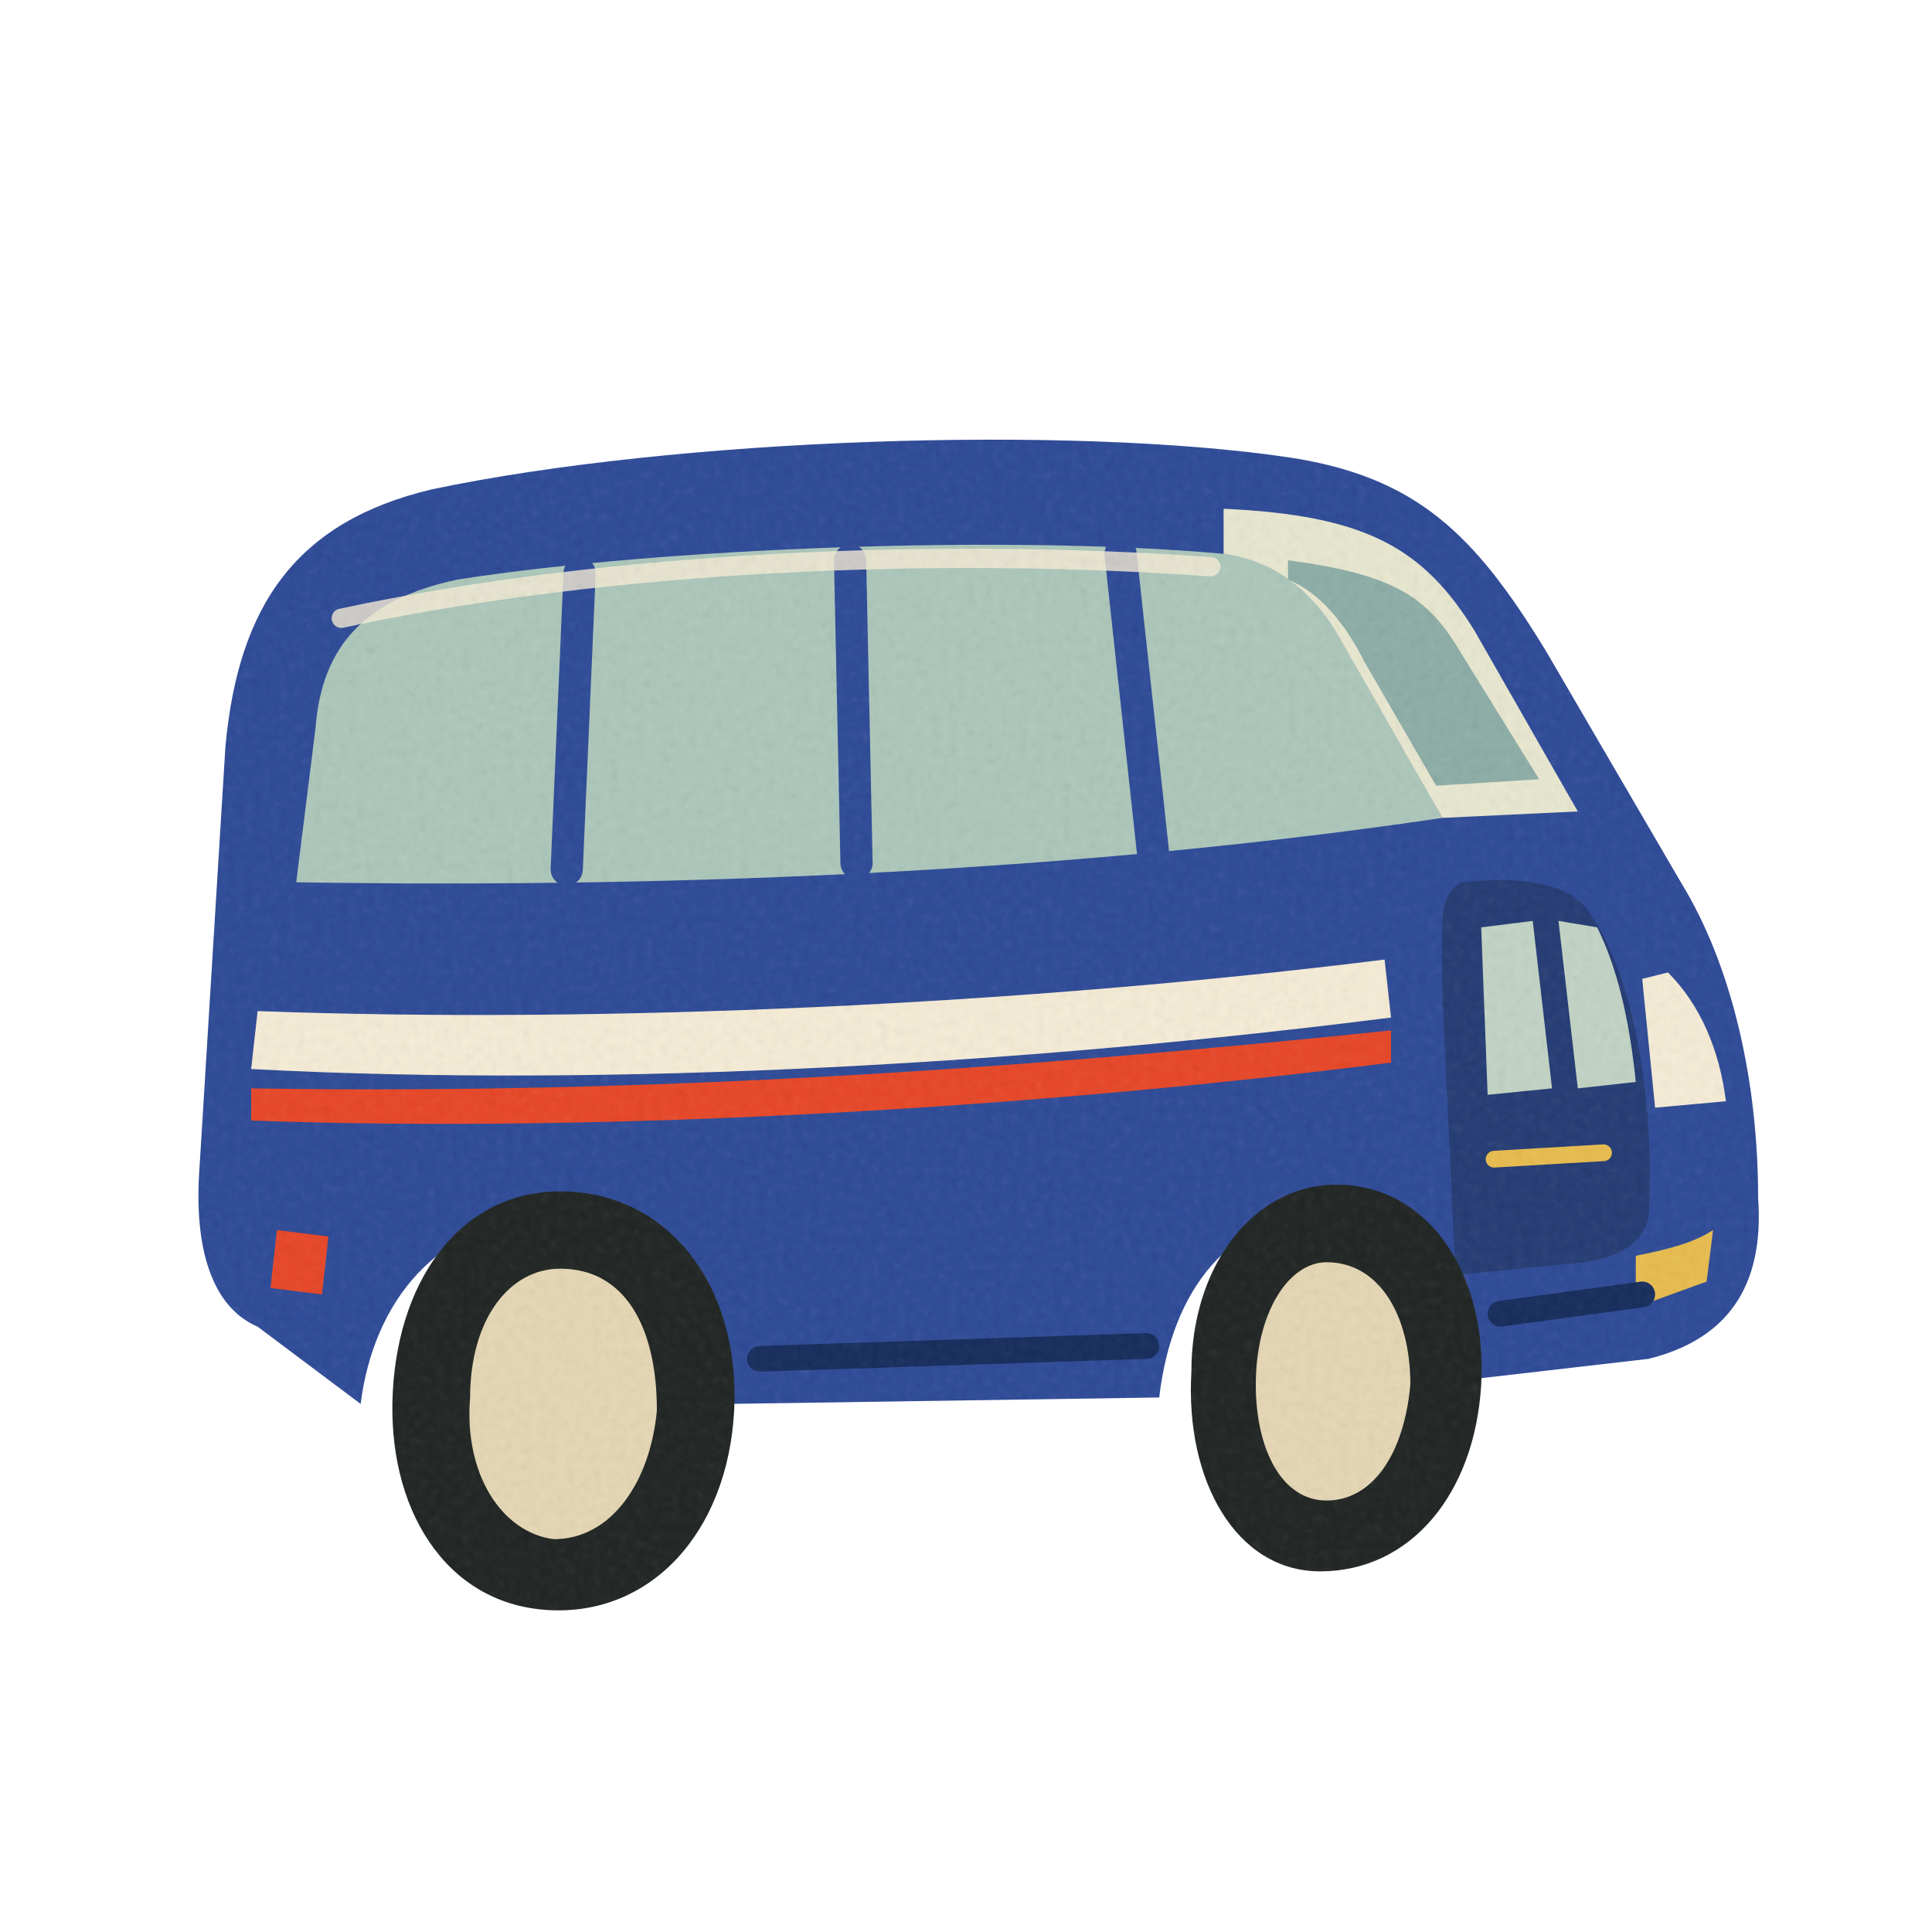
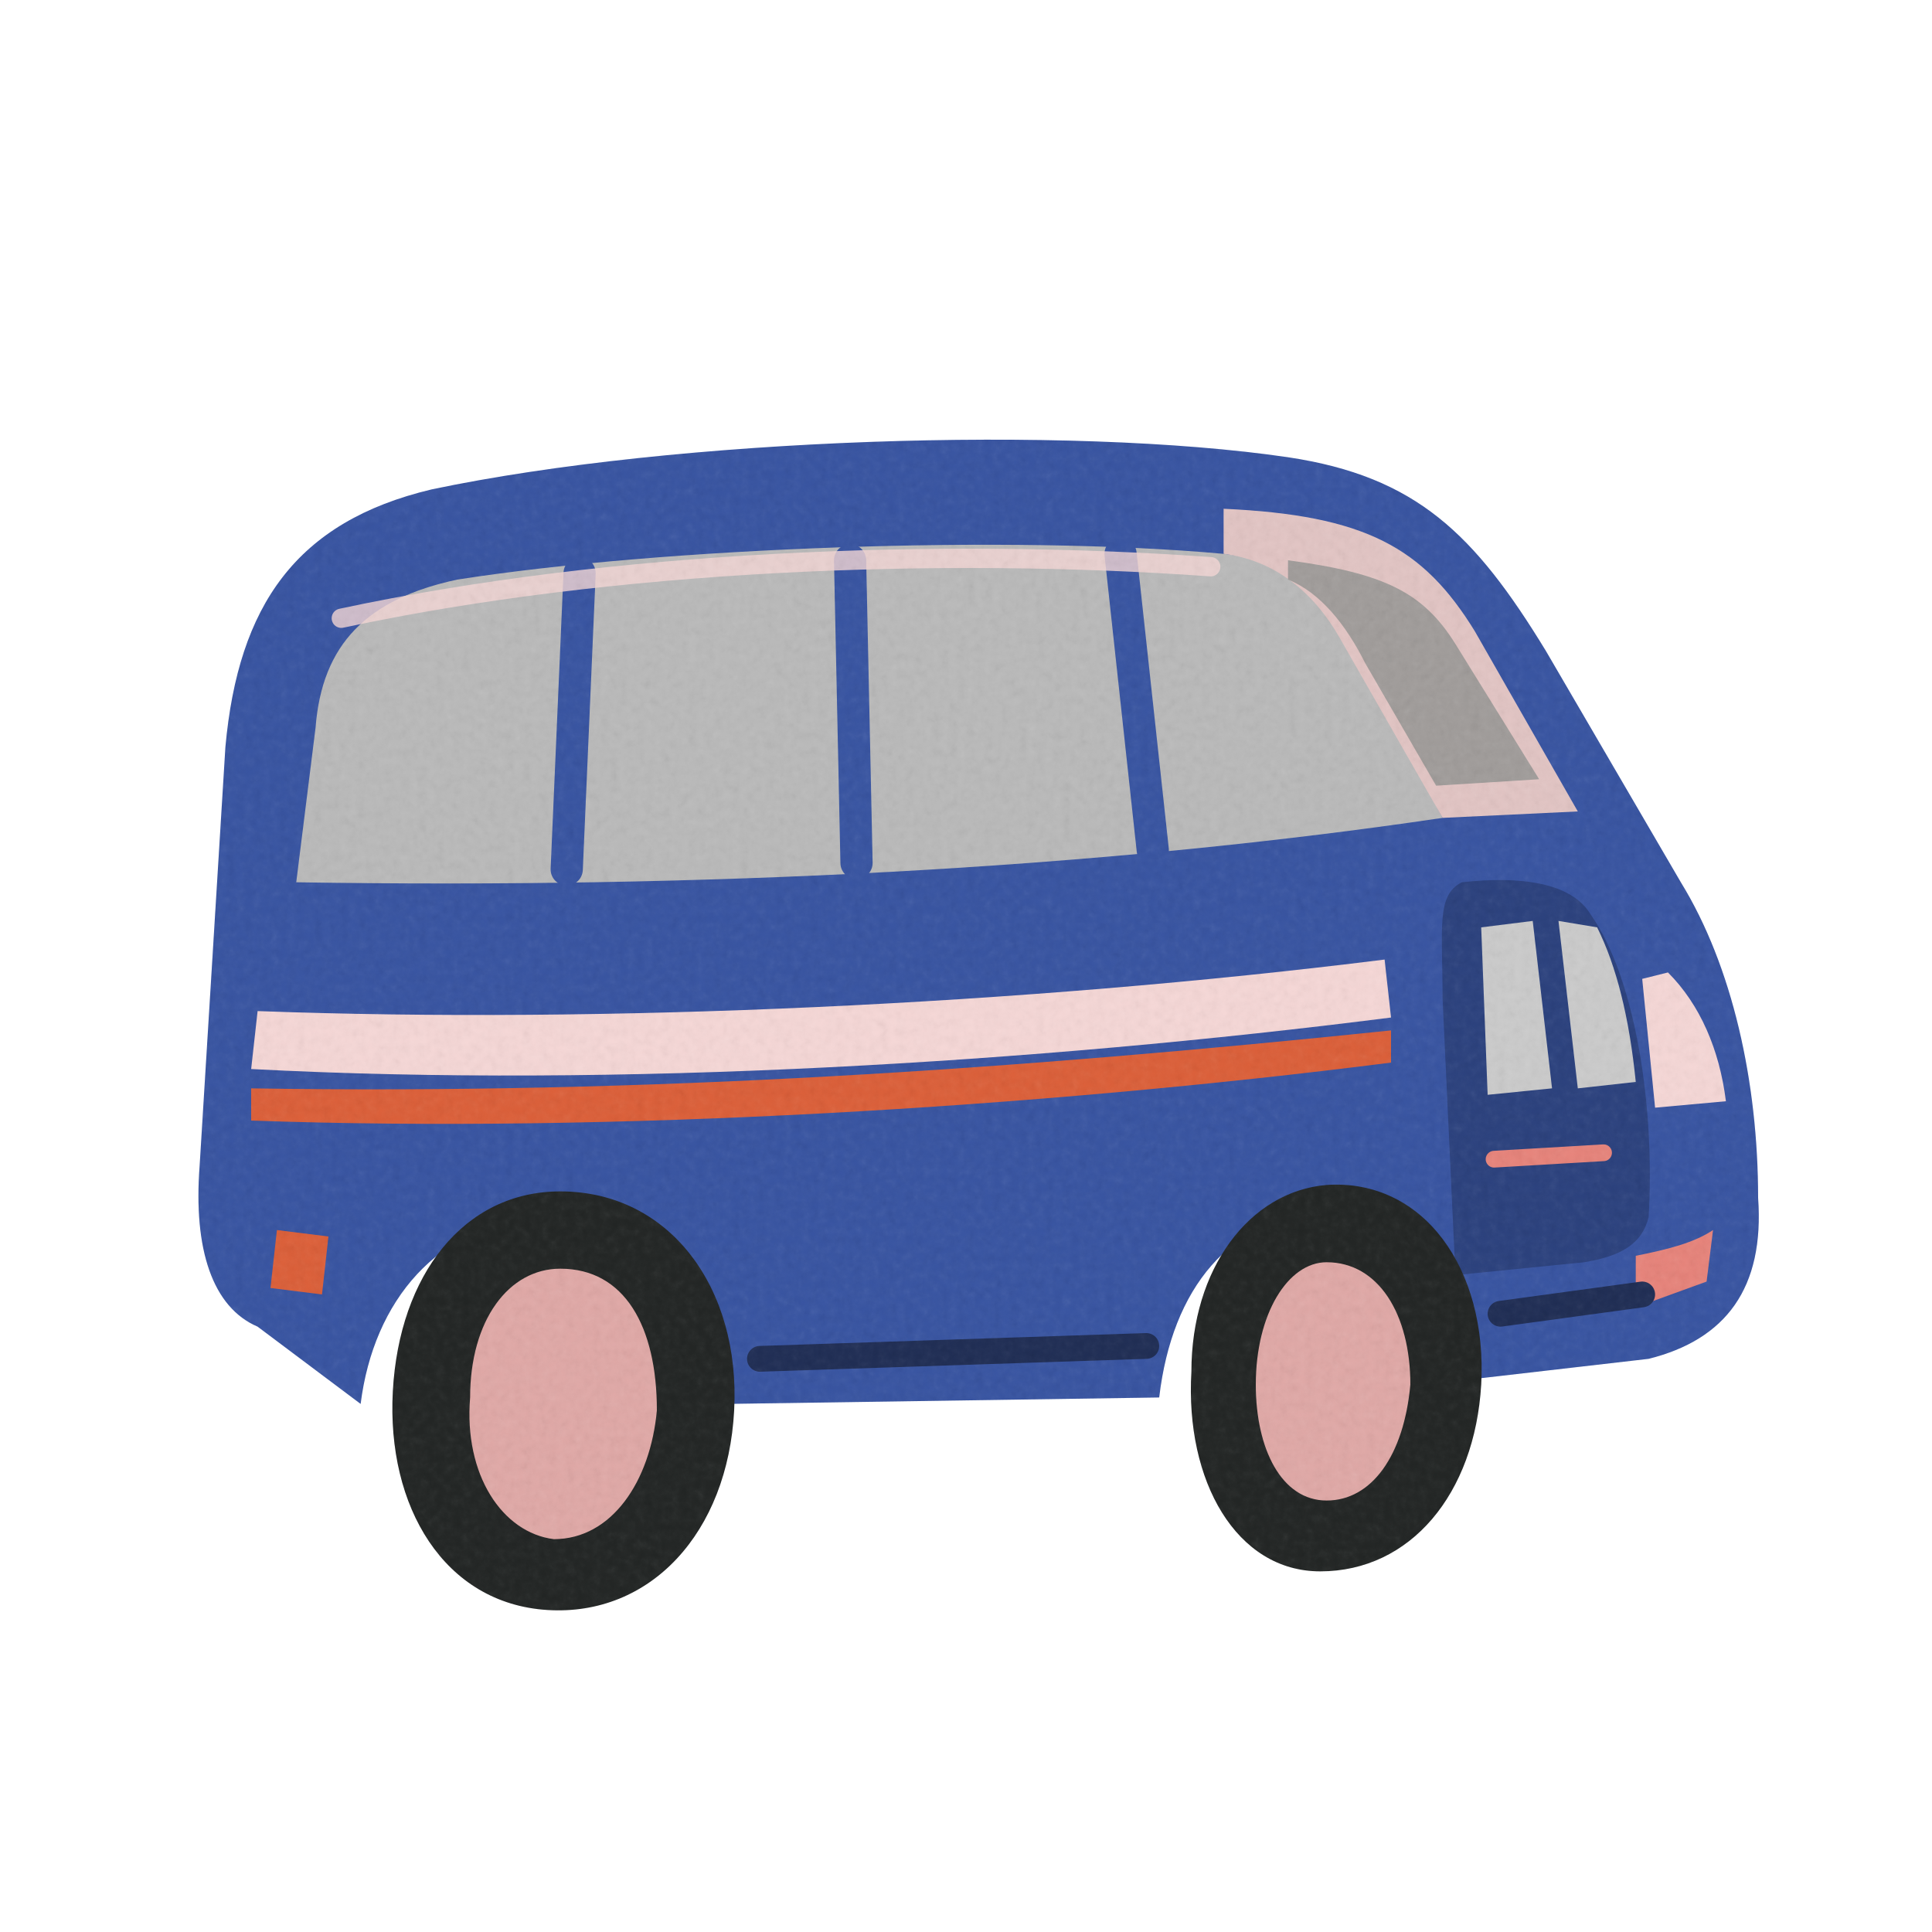
<svg xmlns="http://www.w3.org/2000/svg" viewBox="0 0 300 300" fill="none" role="img" aria-labelledby="title">
  <defs>
    <filter id="grain" x="-2%" y="-2%" width="104%" height="104%" color-interpolation-filters="sRGB">
      <feTurbulence type="fractalNoise" baseFrequency=".74" numOctaves="3" seed="27" stitchTiles="stitch" result="n" />
      <feColorMatrix in="n" type="saturate" values="0" />
      <feComponentTransfer result="g">
        <feFuncA type="linear" slope=".12" />
      </feComponentTransfer>
      <feComposite in="g" in2="SourceGraphic" operator="in" result="p" />
      <feBlend in="SourceGraphic" in2="p" mode="soft-light" />
    </filter>
  </defs>
  <g filter="url(#grain)">
-     <path d="M40 206c-7-3-10-12-9-25l4-65c2-22 11-35 32-40 38-8 99-10 133-5 20 3 29 12 40 30l21 36c8 13 12 31 12 49 1 14-5 22-17 25l-26 3c-4-18-10-27-24-26-15 1-24 12-26 29l-67 1c-3-19-14-30-29-29-16 1-26 13-28 29Z" fill="#304c98" />
-     <path d="M49 113c1-13 8-20 22-23 32-5 86-7 119-4 9 1 14 4 19 13l15 28c-54 8-115 11-178 10Z" fill="#adc7bb" />
-     <path d="M190 86c8 1 14 6 18 13l16 28 21-1-16-28c-8-13-17-18-39-19Z" fill="#e8e7d0" />
-     <path d="M200 90c5 2 9 7 12 13l11 19 16-1-13-21c-5-8-11-11-26-13Z" fill="#8eaea7" />
-     <path d="m90 89-2 46m44-48 1 47m41-48 5 46" stroke="#304c98" stroke-width="5" stroke-linecap="round" />
-     <path d="M53 96c42-9 93-11 135-8" stroke="#f5ecd6" stroke-width="3" stroke-linecap="round" opacity=".8" />
-     <path d="M227 137c9-1 17 0 20 5 7 10 10 30 9 47-1 4-4 6-10 7l-20 2-2-43c0-11-1-16 3-18Z" fill="#263d75" />
-     <path d="m230 144 8-1 3 26-10 1Zm12-1 6 1c3 6 5 14 6 24l-9 1Z" fill="#c2d4c5" />
-     <path d="m232 180 17-1" stroke="#e8bd50" stroke-width="2.6" stroke-linecap="round" />
-     <path d="M40 157c54 2 119-1 175-8l1 9c-55 7-120 11-177 8Z" fill="#f5ecd6" />
-     <path d="M39 169c62 1 119-3 177-9v5c-55 7-121 11-177 9Z" fill="#e74829" />
-     <path d="M259 151c5 5 8 12 9 20l-11 1-2-20Z" fill="#f5ecd6" />
-     <path d="m43 191 8 1-1 9-8-1" fill="#e74829" />
-     <path d="M254 195c5-1 9-2 12-4l-1 8-11 4Z" fill="#e8bd50" />
-     <path d="M87 185c17 0 28 15 27 34-1 19-13 32-29 31-16-1-25-16-24-34 1-18 11-31 26-31Z" fill="#222725" />
-     <path d="M87 197c10 0 15 9 15 22-1 11-7 20-16 20-8-1-14-10-13-22 0-12 6-20 14-20Z" fill="#e5d7b5" />
-     <path d="M206 184c15-1 25 13 24 31-1 17-11 29-25 29-13 0-21-14-20-31 0-16 9-28 21-29Z" fill="#222725" />
-     <path d="M206 196c8 0 13 8 13 19-1 11-6 18-13 18-7 0-11-8-11-18 0-11 5-19 11-19Z" fill="#e5d7b5" />
-     <path d="m118 211 60-2m55-5 22-3" stroke="#182e5d" stroke-width="4" stroke-linecap="round" />
+     <path d="M40 206c-7-3-10-12-9-25l4-65c2-22 11-35 32-40 38-8 99-10 133-5 20 3 29 12 40 30l21 36c8 13 12 31 12 49 1 14-5 22-17 25l-26 3c-4-18-10-27-24-26-15 1-24 12-26 29l-67 1c-3-19-14-30-29-29-16 1-26 13-28 29Z" fill="#3955a2" />
+     <path d="M49 113c1-13 8-20 22-23 32-5 86-7 119-4 9 1 14 4 19 13l15 28c-54 8-115 11-178 10Z" fill="#bababa" />
+     <path d="M190 86c8 1 14 6 18 13l16 28 21-1-16-28c-8-13-17-18-39-19Z" fill="#e2c5c4" />
+     <path d="M200 90c5 2 9 7 12 13l11 19 16-1-13-21c-5-8-11-11-26-13Z" fill="#a19d9b" />
+     <path d="m90 89-2 46m44-48 1 47m41-48 5 46" stroke="#3955a2" stroke-width="5" stroke-linecap="round" />
+     <path d="M53 96c42-9 93-11 135-8" stroke="#f5d7d6" stroke-width="3" stroke-linecap="round" opacity=".8" />
+     <path d="M227 137c9-1 17 0 20 5 7 10 10 30 9 47-1 4-4 6-10 7l-20 2-2-43c0-11-1-16 3-18Z" fill="#2c427e" />
+     <path d="m230 144 8-1 3 26-10 1Zm12-1 6 1c3 6 5 14 6 24l-9 1Z" fill="#cbcbcb" />
+     <path d="m232 180 17-1" stroke="#e7847b" stroke-width="2.6" stroke-linecap="round" />
+     <path d="M40 157c54 2 119-1 175-8l1 9c-55 7-120 11-177 8Z" fill="#f5d7d6" />
+     <path d="M39 169c62 1 119-3 177-9v5c-55 7-121 11-177 9Z" fill="#dc603a" />
+     <path d="M259 151c5 5 8 12 9 20l-11 1-2-20Z" fill="#f5d7d6" />
+     <path d="m43 191 8 1-1 9-8-1" fill="#dc603a" />
+     <path d="M254 195c5-1 9-2 12-4l-1 8-11 4Z" fill="#e7847b" />
+     <path d="M87 185c17 0 28 15 27 34-1 19-13 32-29 31-16-1-25-16-24-34 1-18 11-31 26-31Z" fill="#232625" />
+     <path d="M87 197c10 0 15 9 15 22-1 11-7 20-16 20-8-1-14-10-13-22 0-12 6-20 14-20Z" fill="#e0a9a7" />
+     <path d="M206 184c15-1 25 13 24 31-1 17-11 29-25 29-13 0-21-14-20-31 0-16 9-28 21-29Z" fill="#232625" />
+     <path d="M206 196c8 0 13 8 13 19-1 11-6 18-13 18-7 0-11-8-11-18 0-11 5-19 11-19Z" fill="#e0a9a7" />
+     <path d="m118 211 60-2m55-5 22-3" stroke="#202e55" stroke-width="4" stroke-linecap="round" />
  </g>
</svg>
